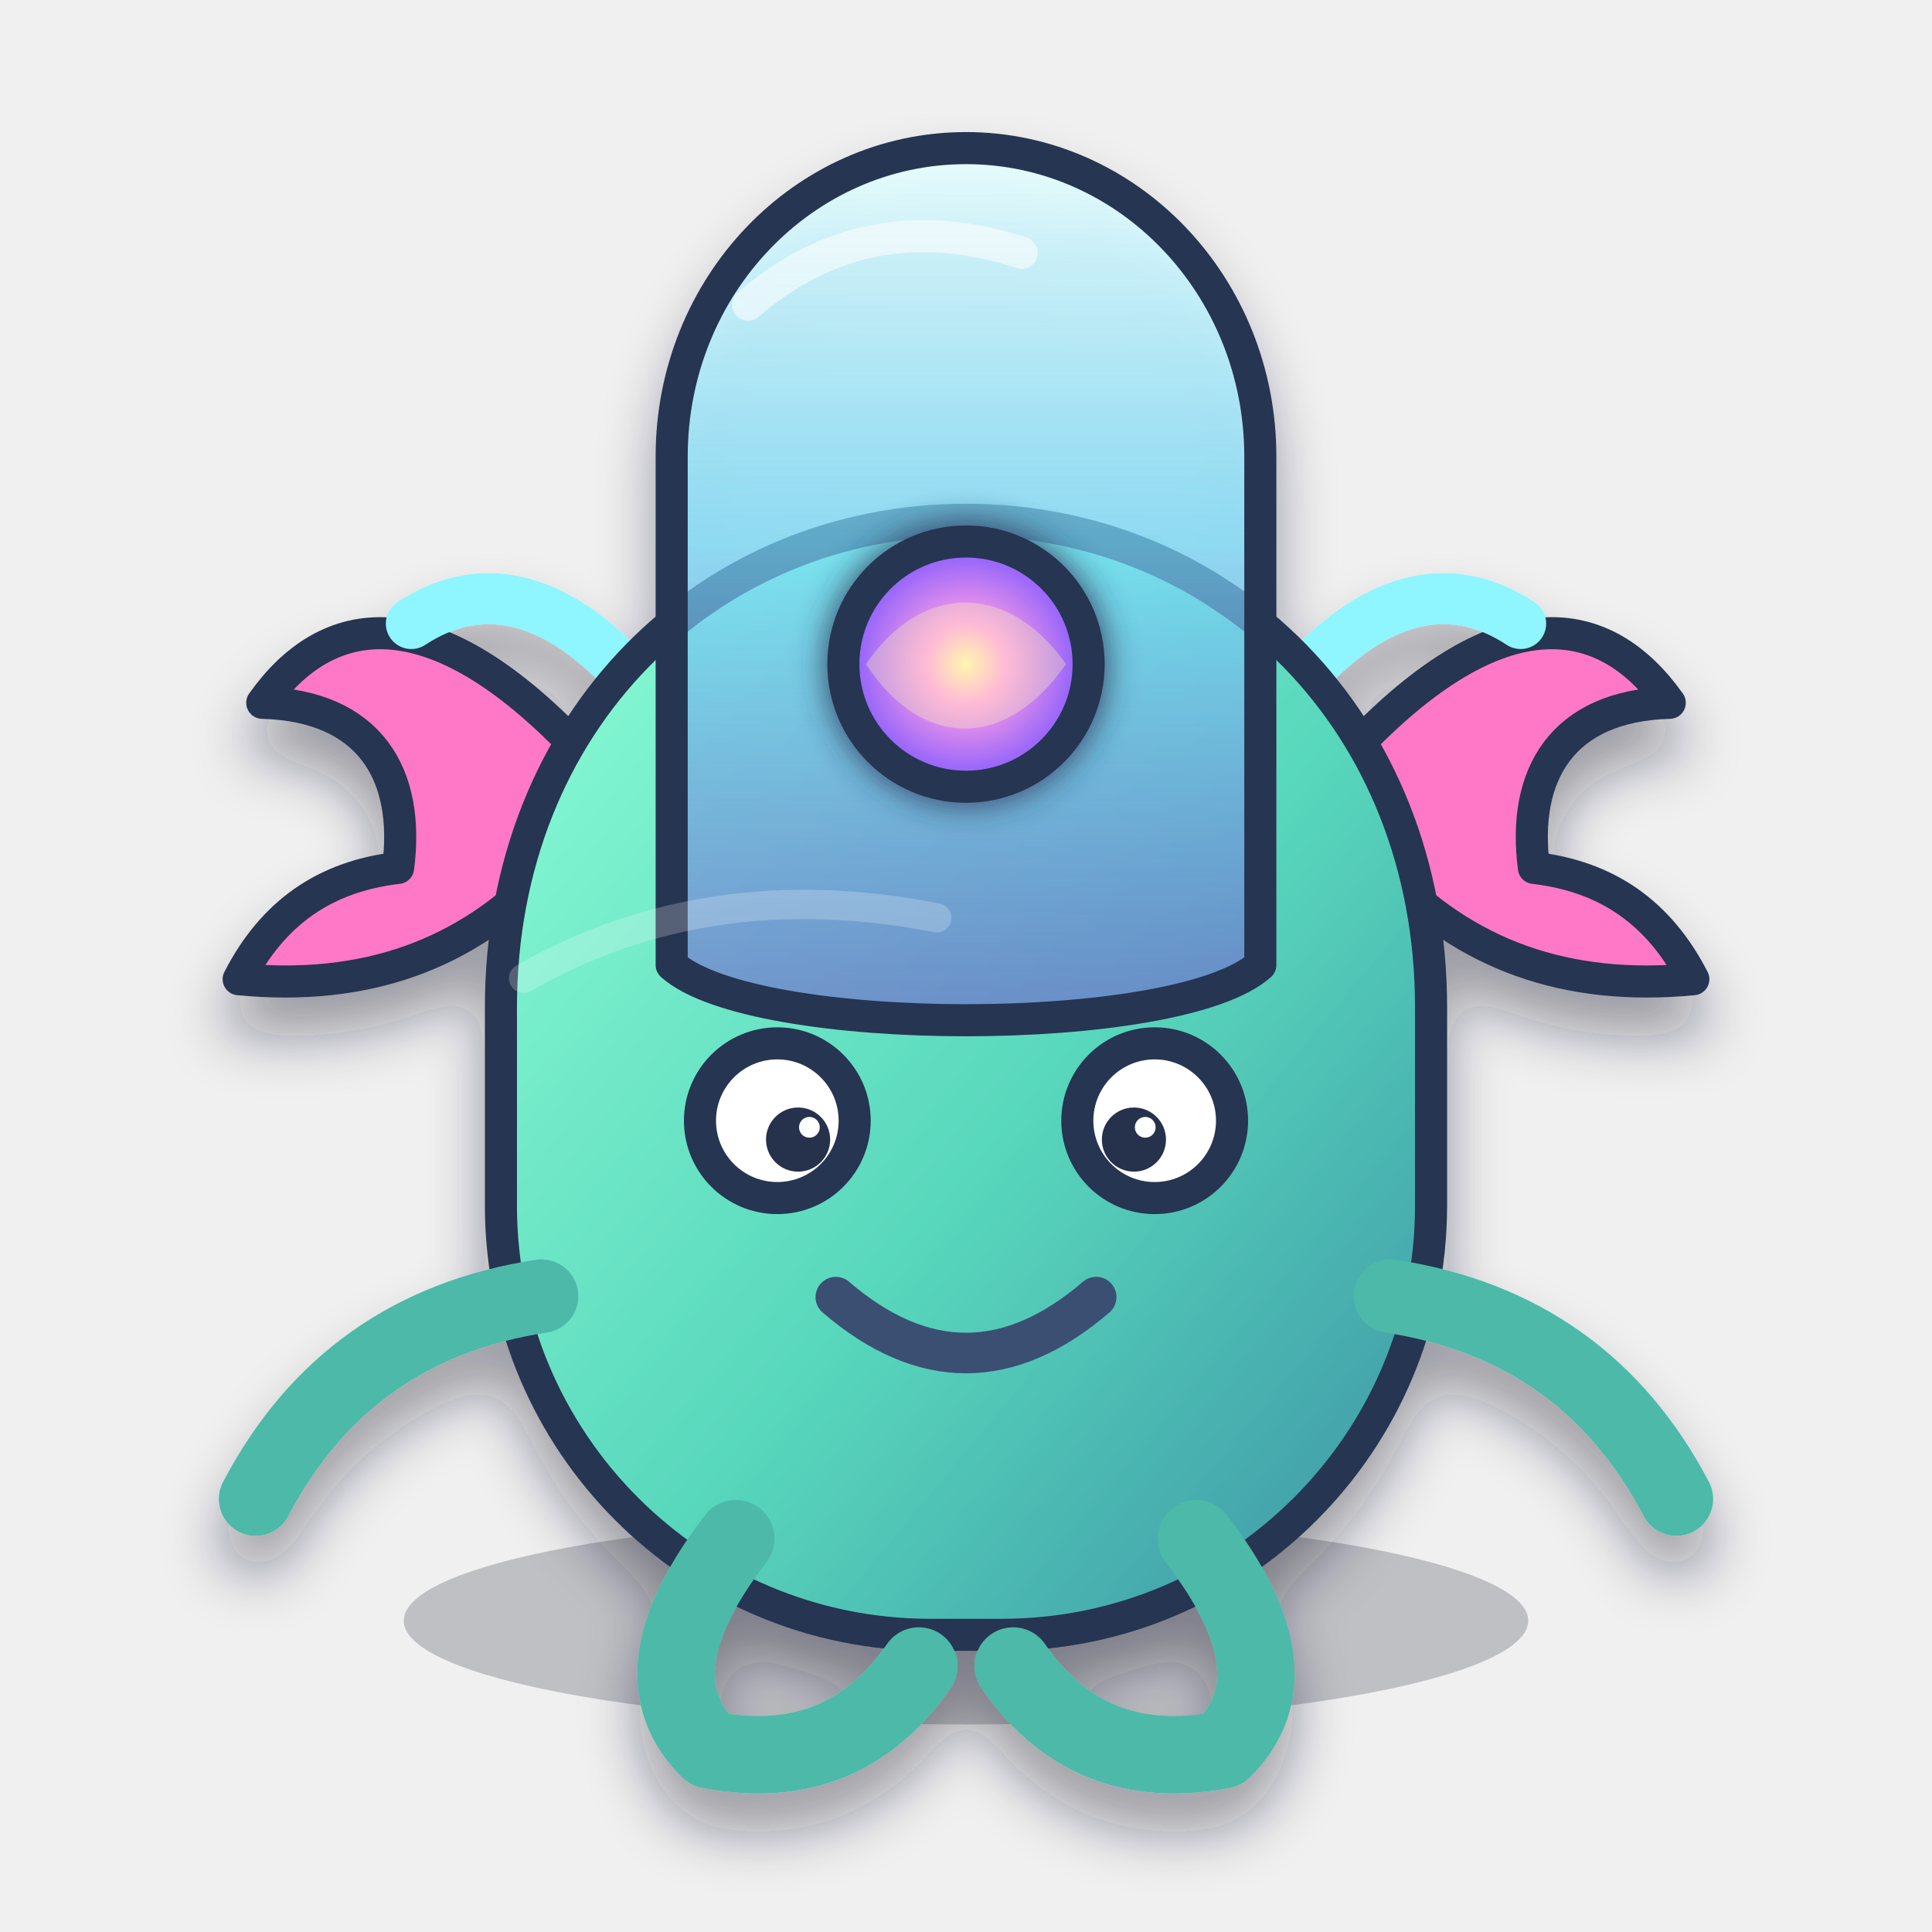
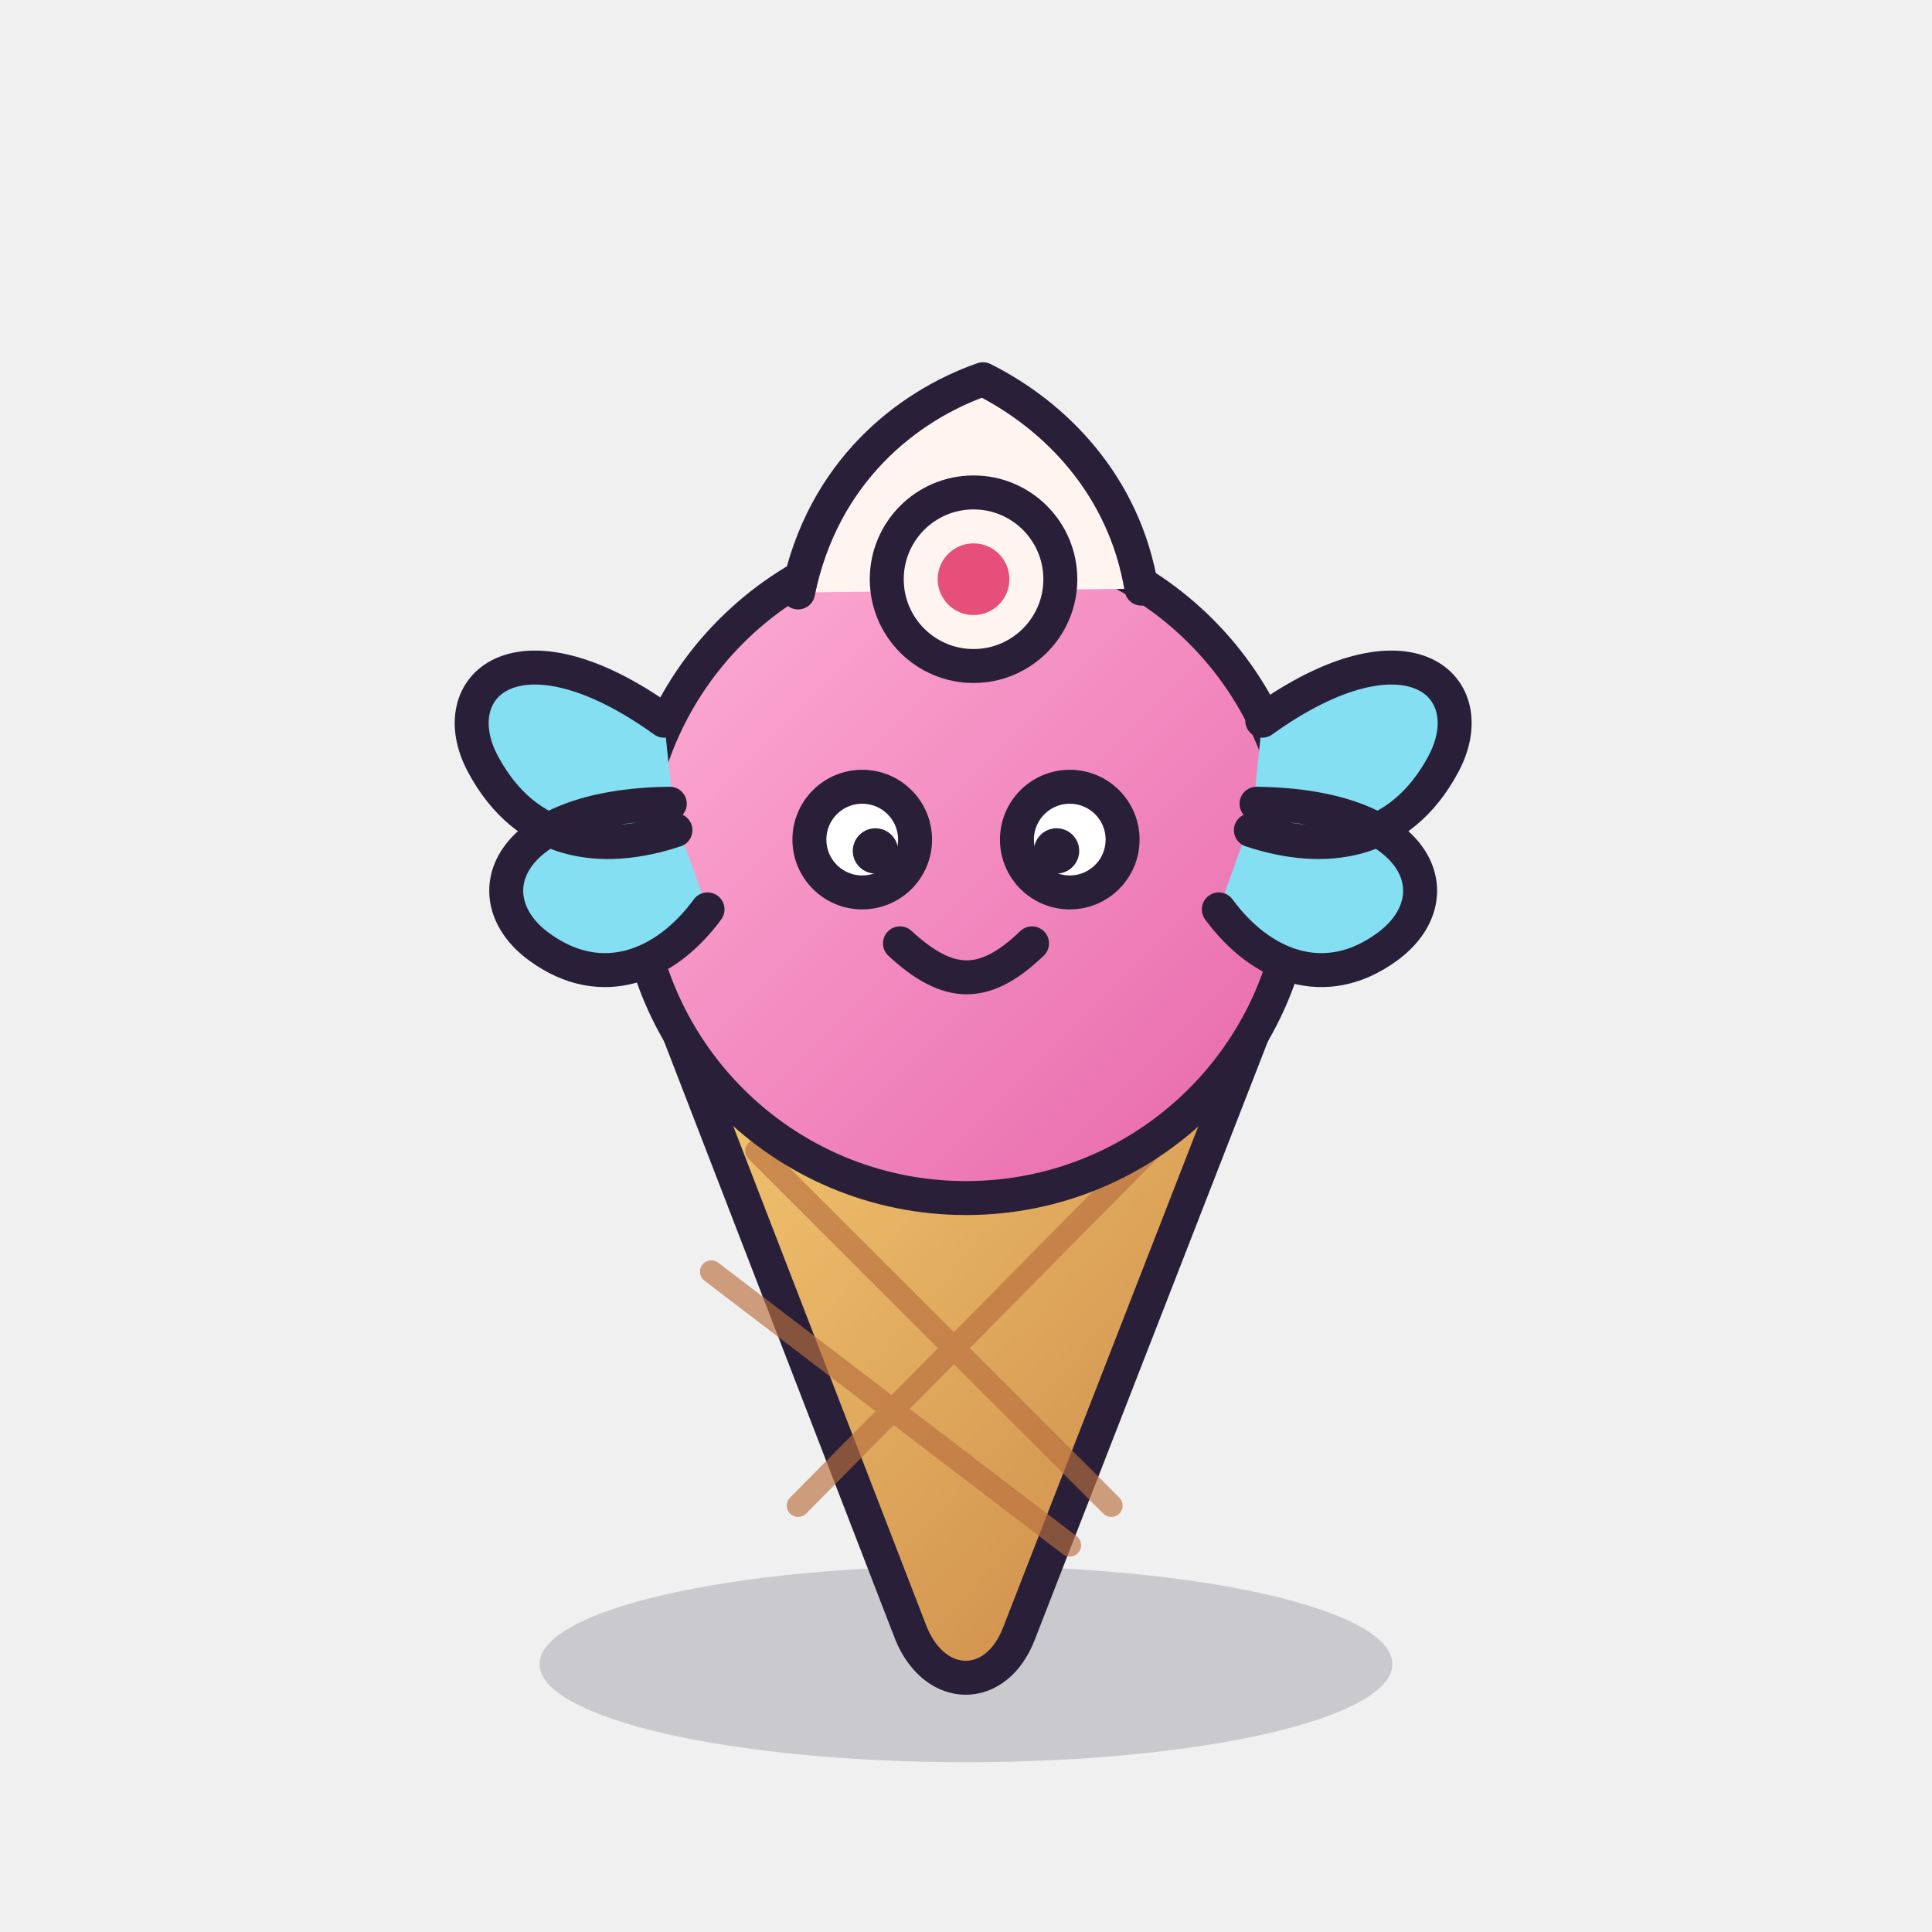
- <svg xmlns="http://www.w3.org/2000/svg" width="2048" height="2048" viewBox="0 0 2048 2048">
+ <svg xmlns="http://www.w3.org/2000/svg" width="2048" height="2048" viewBox="0 0 1024 1024">
  <defs>
-     <linearGradient id="skin" x1="0" y1="0" x2="1" y2="1">
-       <stop stop-color="#8fffd7" />
-       <stop offset=".55" stop-color="#58d7bc" />
-       <stop offset="1" stop-color="#3b8fa5" />
+     <linearGradient id="pink" x1="0" y1="0" x2="1" y2="1">
+       <stop stop-color="#ffb0d7" />
+       <stop offset="1" stop-color="#e665a8" />
    </linearGradient>
-     <linearGradient id="glass" x1="0" y1="0" x2="0" y2="1">
-       <stop stop-color="#eaffff" stop-opacity=".9" />
-       <stop offset=".45" stop-color="#79dfff" stop-opacity=".68" />
-       <stop offset="1" stop-color="#7356cd" stop-opacity=".58" />
+     <linearGradient id="cone" x1="0" y1="0" x2="1" y2="1">
+       <stop stop-color="#f5ca73" />
+       <stop offset="1" stop-color="#c98545" />
    </linearGradient>
-     <radialGradient id="core">
-       <stop stop-color="#fff6ac" />
-       <stop offset=".32" stop-color="#ff9ee5" />
-       <stop offset="1" stop-color="#7f59ff" />
-     </radialGradient>
-     <filter id="shadow" x="-30%" y="-30%" width="160%" height="180%">
-       <feDropShadow dx="0" dy="42" stdDeviation="30" flood-color="#15182d" flood-opacity=".4" />
-     </filter>
-     <filter id="glow" x="-60%" y="-60%" width="220%" height="220%">
-       <feGaussianBlur stdDeviation="18" result="b" />
-       <feMerge>
-         <feMergeNode in="b" />
-         <feMergeNode in="SourceGraphic" />
-       </feMerge>
-     </filter>
  </defs>
-   <ellipse cx="1024" cy="1718" rx="596" ry="110" fill="#11152a" opacity=".22" />
-   <g filter="url(#shadow)" stroke="#263451" stroke-width="34" stroke-linecap="round" stroke-linejoin="round">
-     <path d="M612 793c-156-164-266-144-334-48 114 3 157 76 144 175-78 9-133 48-169 118 135 13 242-26 327-116" fill="#ff78c8" />
-     <path d="M1436 793c156-164 266-144 334-48-114 3-157 76-144 175 78 9 133 48 169 118-135 13-242-26-327-116" fill="#ff78c8" />
-     <path d="M672 722c-89-100-169-105-236-61M1376 722c89-100 169-105 236-61" fill="none" stroke="#8ff5ff" stroke-width="54" />
-     <path d="M531 1068c0-304 220-517 493-517s493 213 493 517v210c0 251-204 455-455 455H986c-251 0-455-204-455-455z" fill="url(#skin)" />
-     <path d="M712 484c0-181 140-327 312-327s312 146 312 327v539c-87 78-537 78-624 0z" fill="url(#glass)" />
-     <path d="M793 323c83-72 181-91 290-55" fill="none" stroke="#fff" stroke-opacity=".55" stroke-width="34" />
-     <circle cx="1024" cy="704" r="130" fill="url(#core)" filter="url(#glow)" />
-     <path d="M918 704c59-87 151-87 212 0-63 91-153 91-212 0z" fill="#fff2b5" opacity=".34" stroke="none" />
-     <circle cx="824" cy="1188" r="82" fill="#fff" />
-     <circle cx="1224" cy="1188" r="82" fill="#fff" />
-     <circle cx="846" cy="1208" r="34" fill="#27324c" stroke="none" />
-     <circle cx="1202" cy="1208" r="34" fill="#27324c" stroke="none" />
-     <circle cx="858" cy="1195" r="11" fill="#fff" stroke="none" />
-     <circle cx="1214" cy="1195" r="11" fill="#fff" stroke="none" />
-     <path d="M886 1375c92 79 184 79 276 0" fill="none" stroke="#3b4f73" stroke-width="43" />
-     <path d="M574 1374c-138 21-239 93-303 215" fill="none" stroke="#4eb9a9" stroke-width="78" />
-     <path d="M1474 1374c138 21 239 93 303 215" fill="none" stroke="#4eb9a9" stroke-width="78" />
-     <path d="M780 1631c-74 96-83 170-28 224 96 18 169-12 222-89" fill="none" stroke="#4eb9a9" stroke-width="82" />
-     <path d="M1268 1631c74 96 83 170 28 224-96 18-169-12-222-89" fill="none" stroke="#4eb9a9" stroke-width="82" />
-     <path d="M555 1037c129-74 276-96 438-64" fill="none" stroke="#fff" stroke-opacity=".22" stroke-width="31" />
+   <ellipse cx="512" cy="882" rx="226" ry="52" fill="#19152b" opacity=".18" />
+   <g stroke="#291f38" stroke-width="18" stroke-linecap="round" stroke-linejoin="round">
+     <path d="M357 540h310L540 866c-12 31-44 31-57 0Z" fill="url(#cone)" />
+     <path d="m401 610 188 188m20-188L423 798m-46-124 190 145" fill="none" stroke="#b96f3f" stroke-width="12" opacity=".65" />
+     <circle cx="512" cy="459" r="176" fill="url(#pink)" />
+     <path d="M352 382c-78-56-118-18-96 23 23 43 63 48 102 35m-3-14c-88 1-105 50-69 76 33 24 67 10 89-20m294-100c78-56 118-18 96 23-23 43-63 48-102 35m3-14c88 1 105 50 69 76-33 24-67 10-89-20" fill="#83dff1" />
+     <circle cx="457" cy="445" r="28" fill="#fff" />
+     <circle cx="567" cy="445" r="28" fill="#fff" />
+     <circle cx="464" cy="451" r="12" fill="#282037" stroke="none" />
+     <circle cx="560" cy="451" r="12" fill="#282037" stroke="none" />
+     <path d="M477 500c26 24 45 24 70 0" fill="none" />
+     <path d="M423 314c13-64 58-99 98-113 38 19 75 56 84 111" fill="#fff4f0" />
+     <circle cx="516" cy="307" r="46" fill="#fff4f0" />
+     <circle cx="516" cy="307" r="19" fill="#e64f79" stroke="none" />
  </g>
</svg>
